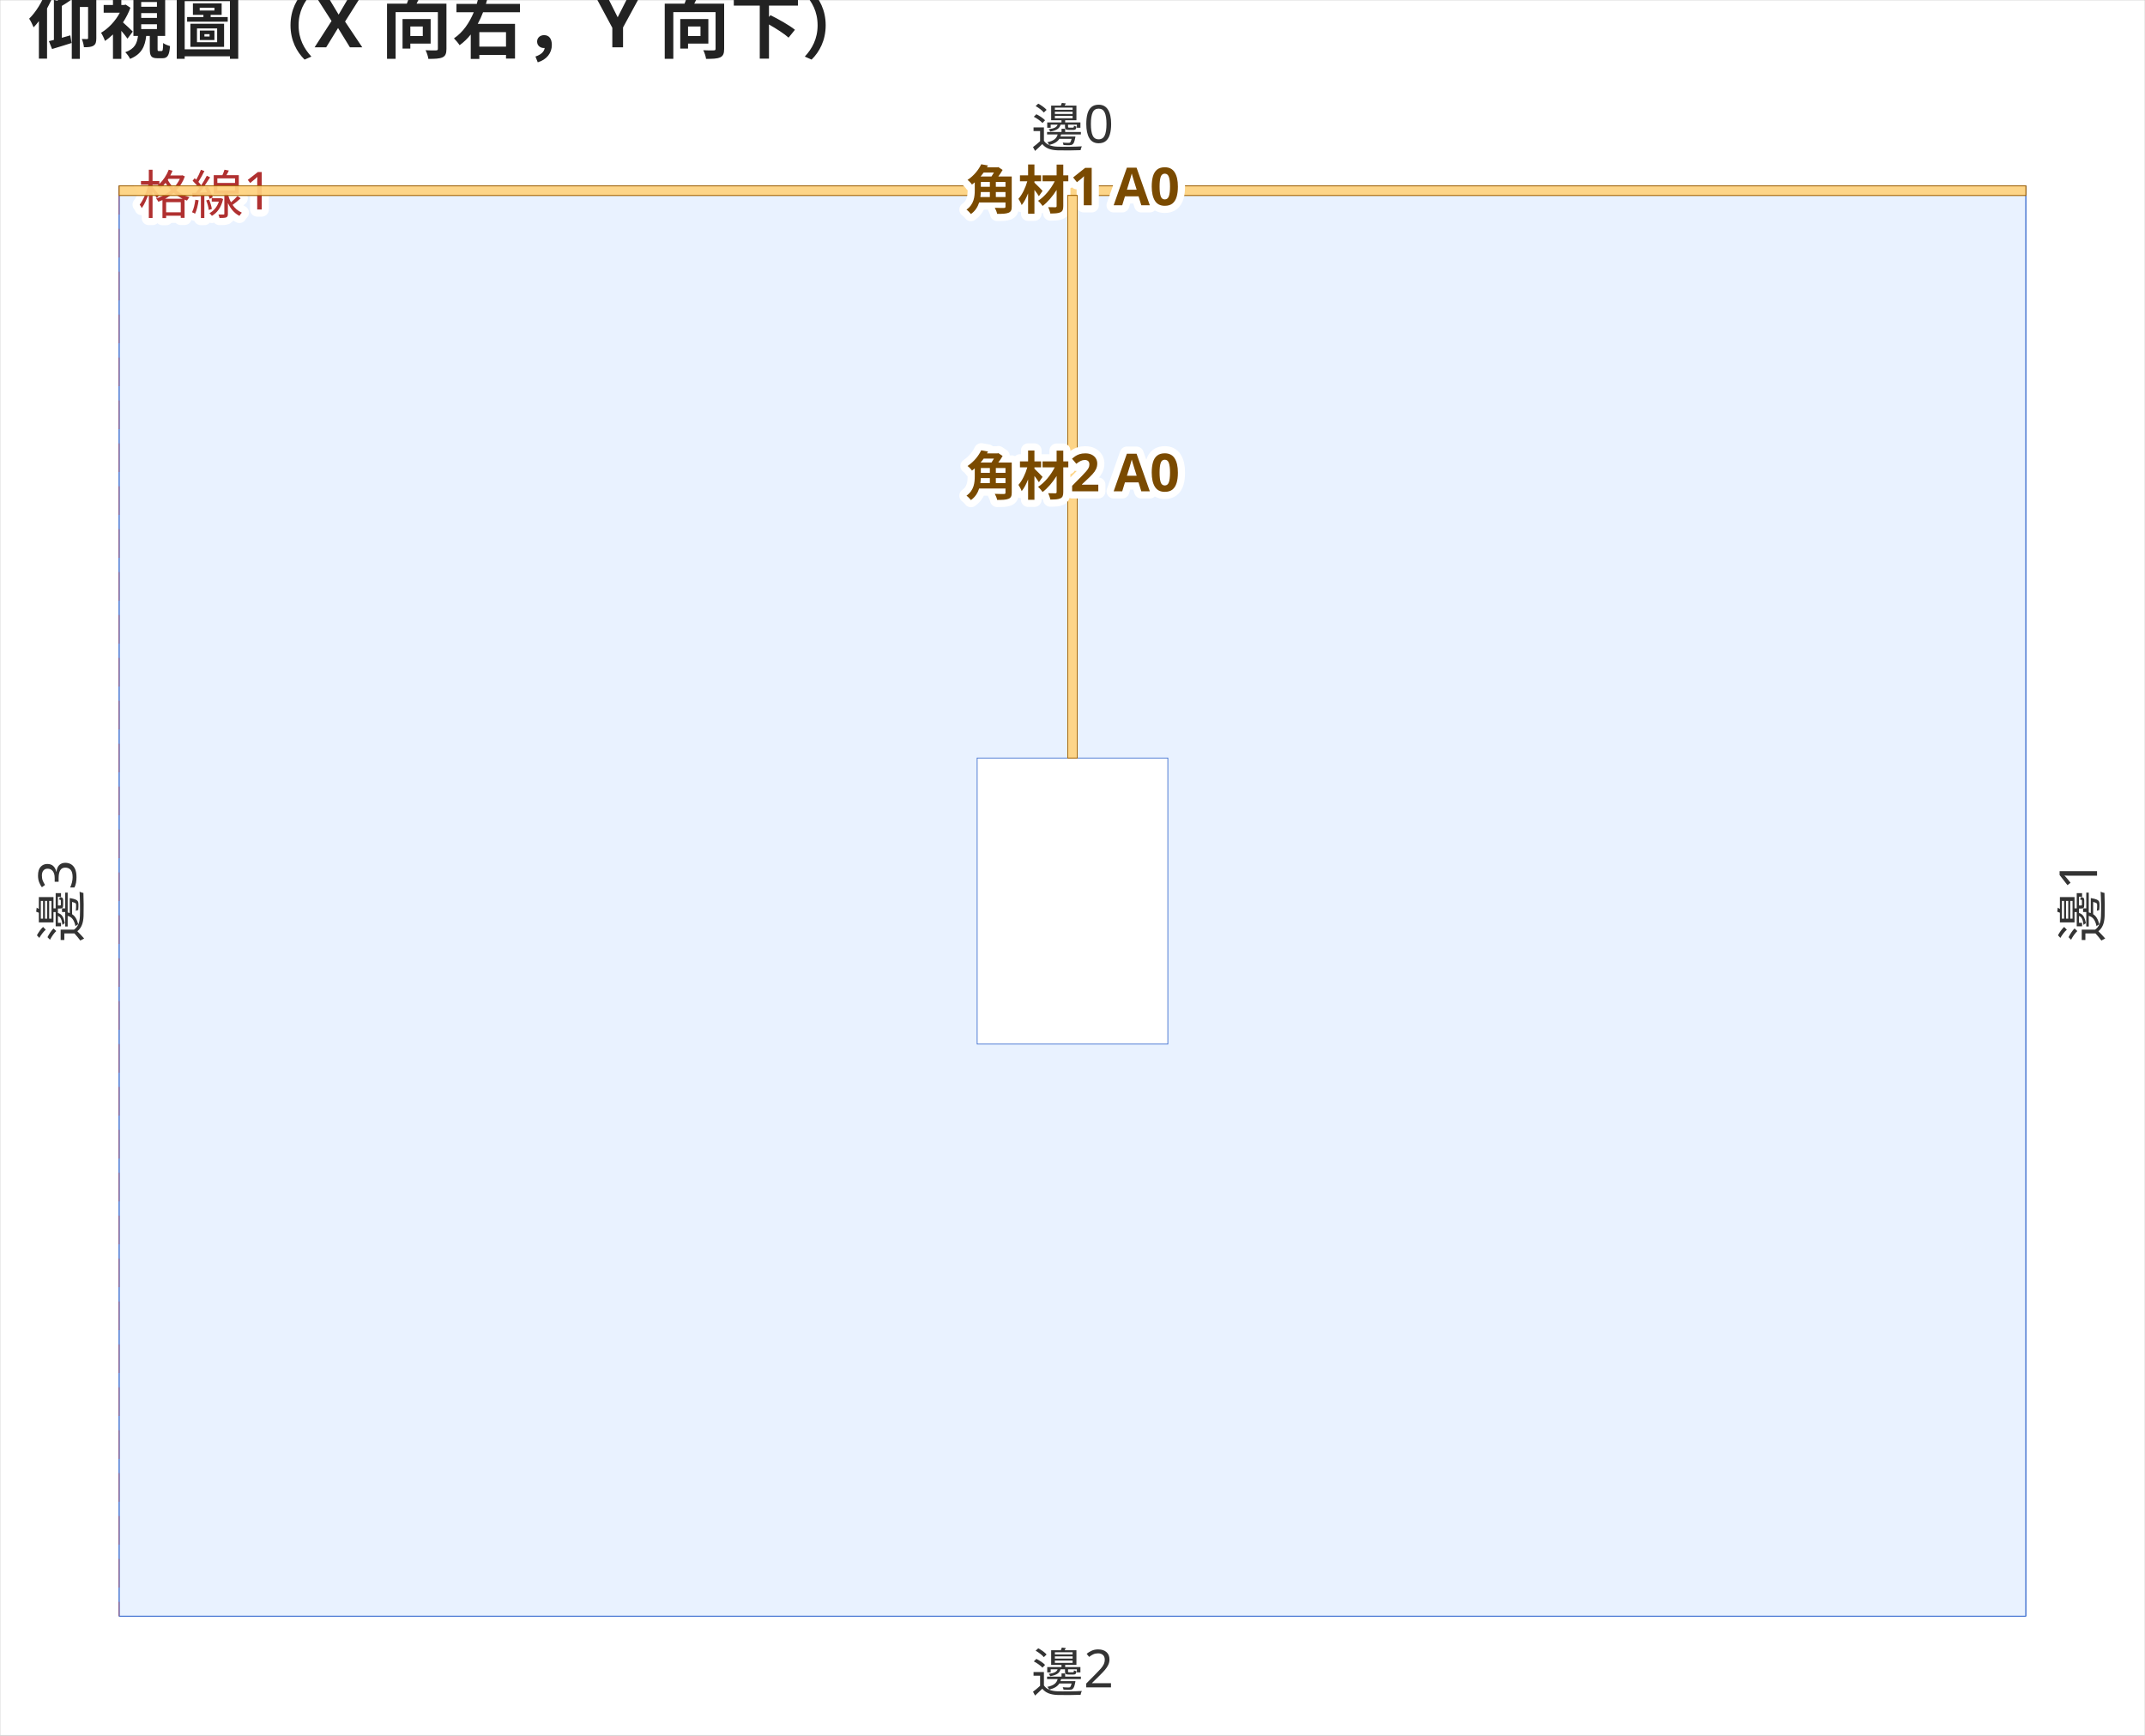
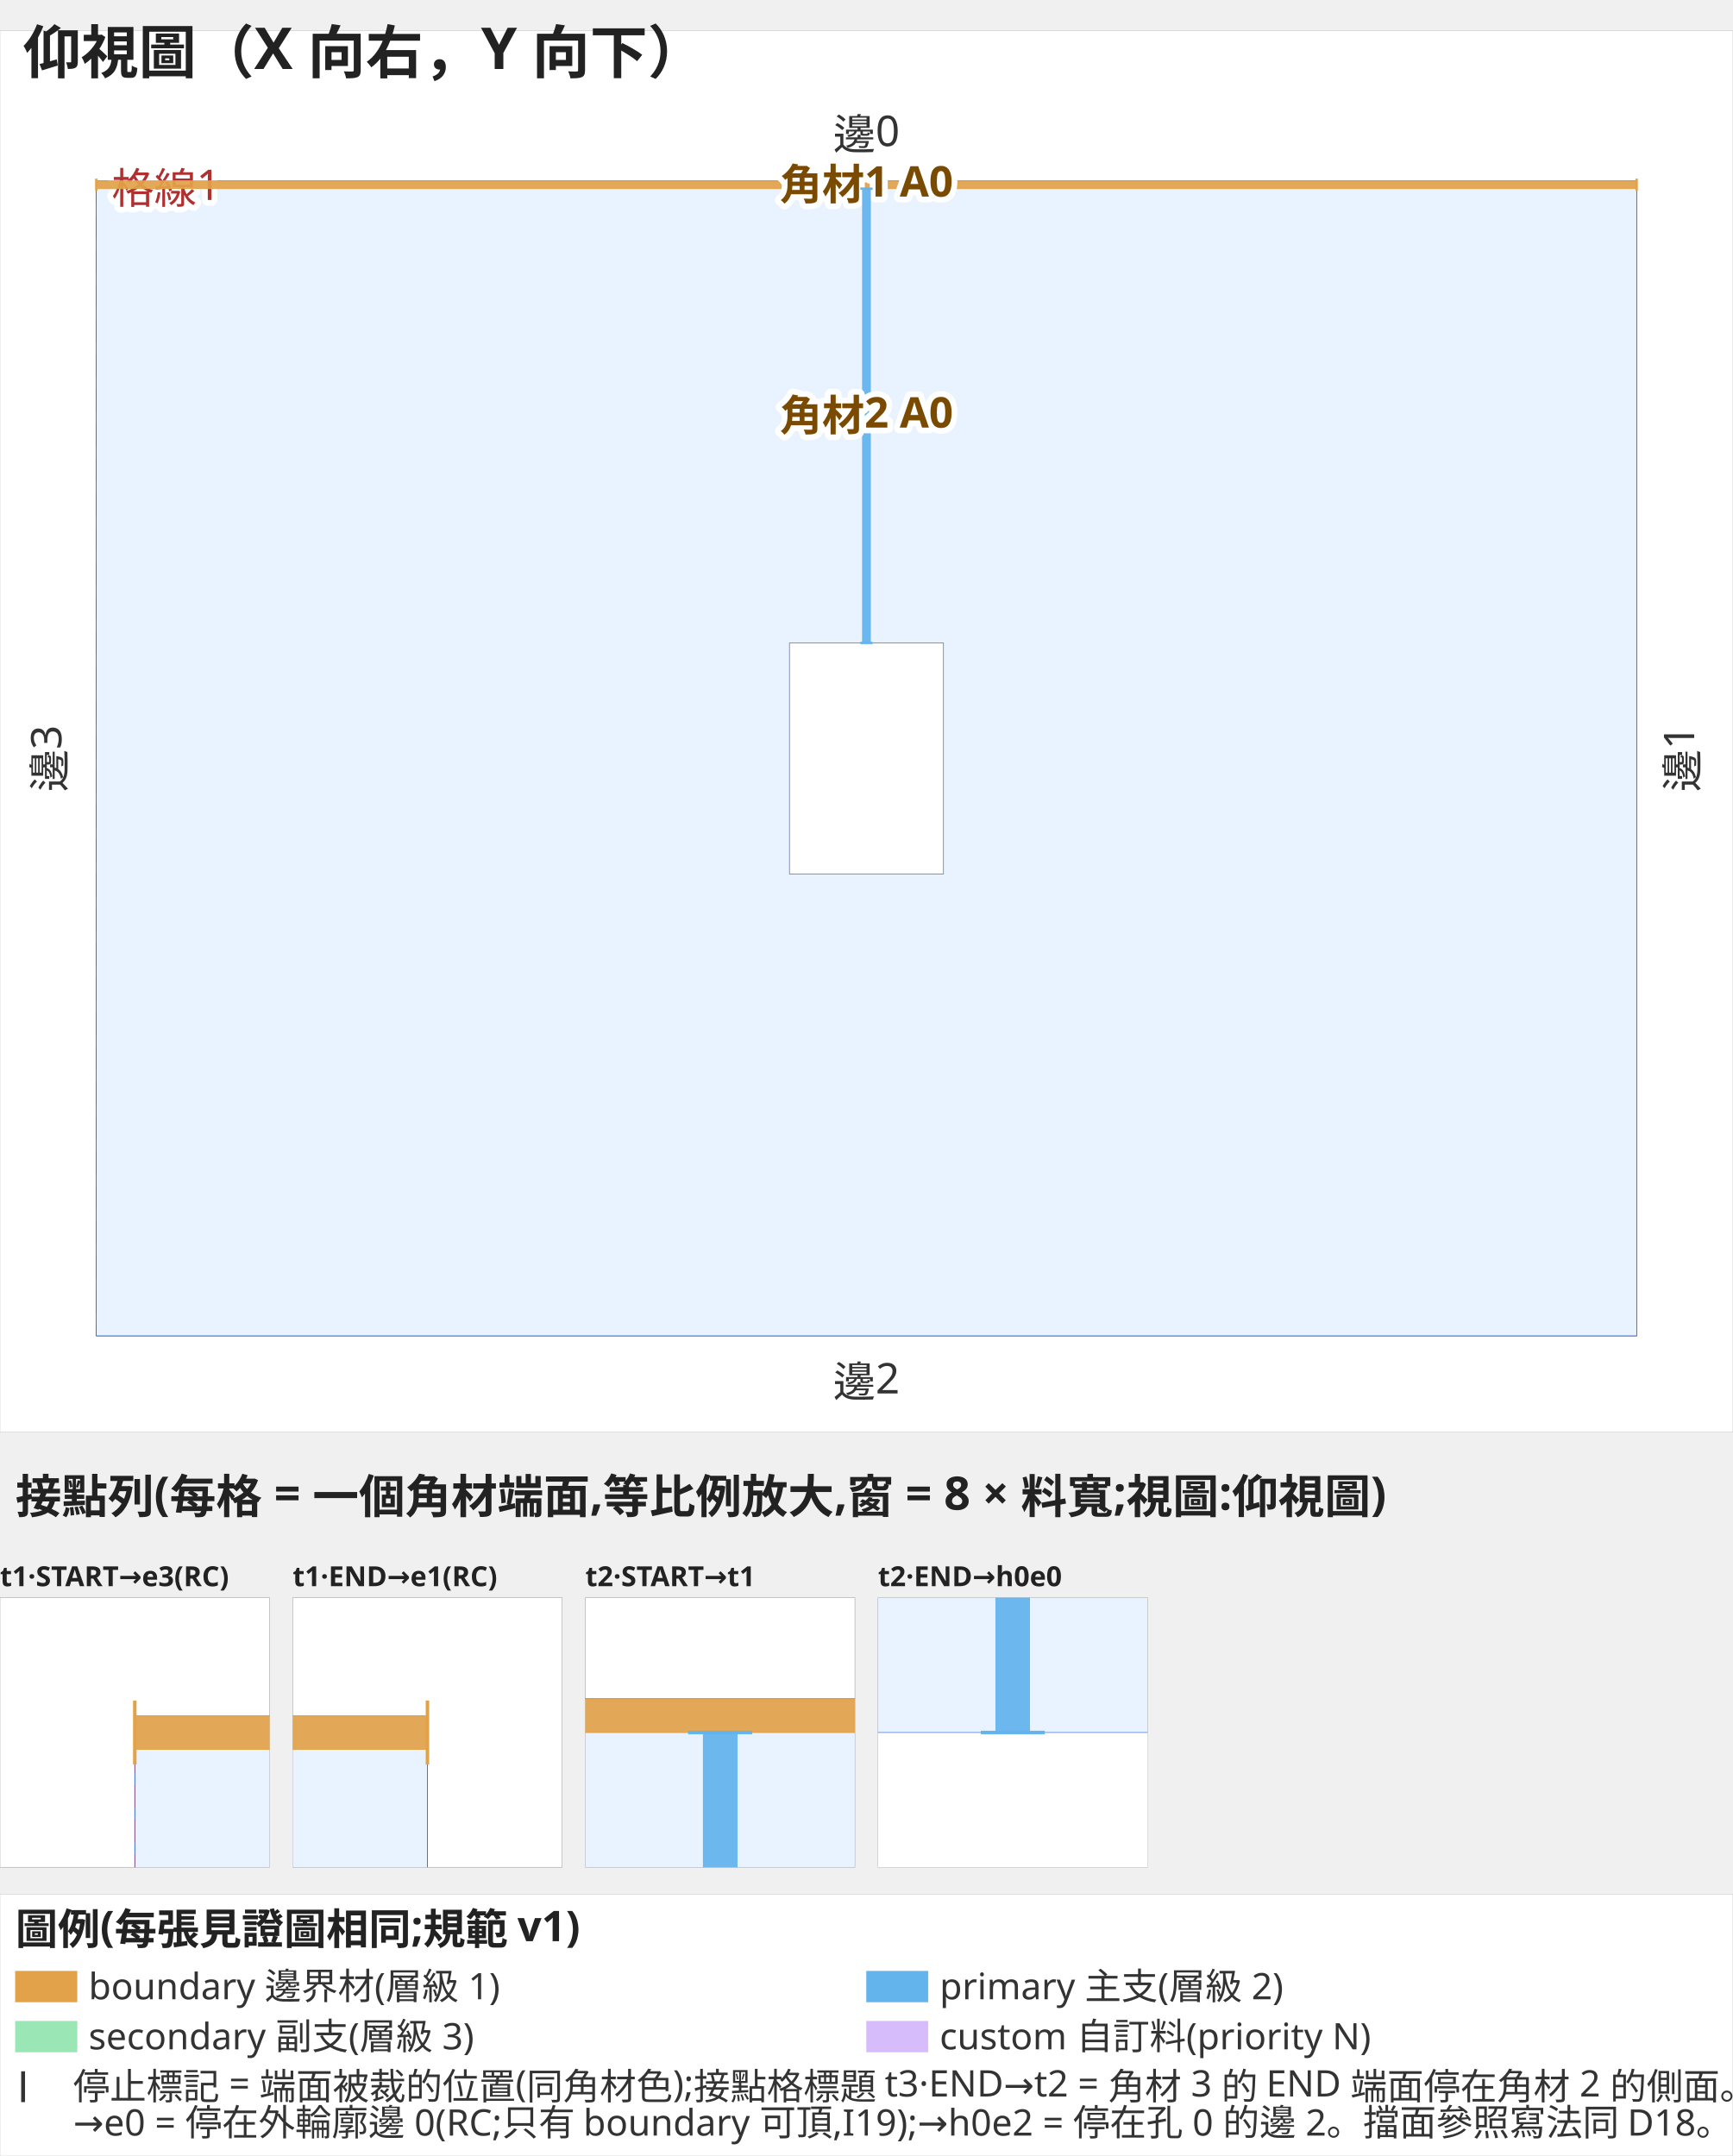
- <svg xmlns="http://www.w3.org/2000/svg" width="100%" viewBox="0 1540 4500 3640" data-full="0 0 8300 5180">
+ <svg xmlns="http://www.w3.org/2000/svg" width="100%" viewBox="0 1460 4500 5600" data-full="0 1460 4500 5600">
  <style>
  polygon, line, rect { vector-effect: non-scaling-stroke; }
  .frame { fill: #ffffff; stroke: #bbbbbb; stroke-width: 1px; }
  .title { font: bold 150px sans-serif; fill: #222222; }
  .label { font: 110px sans-serif; fill: #333333; text-anchor: middle; dominant-baseline: middle; }
  .guide-label { text-anchor: start; fill: #b03030; }
  .timber-label { fill: #7a4a00; font-weight: bold; }
  .guide-label, .timber-label { paint-order: stroke; stroke: #ffffff; stroke-width: 30px; stroke-linejoin: round; }
  .surface { fill: #dbe9ff; fill-opacity: 0.6; stroke: #3366cc; stroke-width: 1.5px; }
  .hole { fill: #ffffff; stroke: #3366cc; stroke-width: 1.5px; }
  .edge { stroke: #3366cc; stroke-width: 1.5px; }
  .edge-free { stroke: #e08020; stroke-width: 1.5px; stroke-dasharray: 30 15; }
  .guide { stroke: #cc3333; stroke-width: 1px; stroke-dasharray: 60 30; }
  .timber-face { fill: #ffd27f; fill-opacity: 0.5; stroke: #a06000; stroke-width: 1.5px; }
  .timber-face-near { fill-opacity: 0.85; }
</style>
-   <g transform="translate(250,3200)">
-     <rect class="frame" x="-250" y="-3200" width="4500" height="1240" />
-     <text x="-190" y="-3090" class="title">前視圖（X 向右，Z 向上）</text>
-     <polygon points="0,-2500 4000,-2500 4000,-2500 0,-2500" class="surface" />
-     <polygon points="1800,-2500 2200,-2500 2200,-2500 1800,-2500" class="hole" />
-     <line x1="0" y1="-2500" x2="4000" y2="-2500" class="edge" />
-     <line x1="4000" y1="-2500" x2="4000" y2="-2500" class="edge" />
-     <line x1="4000" y1="-2500" x2="0" y2="-2500" class="edge" />
-     <line x1="0" y1="-2500" x2="0" y2="-2500" class="edge" />
-     <line x1="0" y1="-2500" x2="0" y2="-2500" class="guide" />
-     <polygon points="0,-2500 0,-2520 4000,-2520 4000,-2500" class="timber-face" />
-     <polygon points="0,-2500 4000,-2500 4000,-2520 0,-2520" class="timber-face timber-face-near" />
-     <text x="2000" y="-2510" class="label timber-label">角材1 B0</text>
-     <polygon points="2010,-2500 1990,-2500 1990,-2520 2010,-2520" class="timber-face" />
-     <polygon points="2010,-2500 2010,-2520 1990,-2520 1990,-2500" class="timber-face timber-face-near" />
-     <text x="2000" y="-2510" class="label timber-label">角材2 START</text>
-   </g>
-   <g transform="translate(5050,3200)">
-     <rect class="frame" x="-250" y="-3200" width="3500" height="1240" />
-     <text x="-190" y="-3090" class="title">側視圖（Y 向右，Z 向上）</text>
-     <polygon points="0,-2500 0,-2500 3000,-2500 3000,-2500" class="surface" />
-     <polygon points="1200,-2500 1200,-2500 1800,-2500 1800,-2500" class="hole" />
-     <line x1="0" y1="-2500" x2="0" y2="-2500" class="edge" />
-     <line x1="0" y1="-2500" x2="3000" y2="-2500" class="edge" />
-     <line x1="3000" y1="-2500" x2="3000" y2="-2500" class="edge" />
-     <line x1="3000" y1="-2500" x2="0" y2="-2500" class="edge" />
-     <line x1="0" y1="-2500" x2="3000" y2="-2500" class="guide" />
-     <polygon points="0,-2500 0,-2520 20,-2520 20,-2500" class="timber-face" />
-     <polygon points="0,-2500 20,-2500 20,-2520 0,-2520" class="timber-face timber-face-near" />
-     <text x="10" y="-2510" class="label timber-label">角材1 END</text>
-     <polygon points="20,-2500 20,-2520 1200,-2520 1200,-2500" class="timber-face" />
-     <polygon points="20,-2500 1200,-2500 1200,-2520 20,-2520" class="timber-face timber-face-near" />
-     <text x="610" y="-2510" class="label timber-label">角材2 B0</text>
-   </g>
-   <g transform="translate(250,1930)">
+   <style id="witness">.role-boundary{fill:#e2a24a;stroke:#e2a24a}.role-primary{fill:#63b3ed;stroke:#63b3ed}.role-secondary{fill:#9ae6b4;stroke:#9ae6b4}.role-custom{fill:#d6bcfa;stroke:#d6bcfa}.stop{fill:none;stroke-linecap:butt}.stop-label{font:bold 110px sans-serif;dominant-baseline:middle;paint-order:stroke;stroke:#ffffff;stroke-width:30px;stroke-linejoin:round}.tile-frame{fill:#ffffff;stroke:#888888;stroke-width:1px}.tile-title{font:bold 72px sans-serif;fill:#222222}.tile .label{display:none}.legend-title{font:bold 110px sans-serif;fill:#222222}.legend-text{font:95px sans-serif;fill:#333333;dominant-baseline:middle}.legend-box{fill:#ffffff;stroke:#bbbbbb;stroke-width:1px}.section-title{font:bold 120px sans-serif;fill:#222222}</style>
+   <g transform="translate(250,1930)" data-view="bottom">
    <rect class="frame" x="-250" y="-390" width="4500" height="3640" />
    <text x="-190" y="-280" class="title">仰視圖（X 向右，Y 向下）</text>
    <polygon points="0,0 4000,0 4000,3000 0,3000" class="surface" />
    <polygon points="1800,1200 2200,1200 2200,1800 1800,1800" class="hole" />
    <line x1="0" y1="0" x2="4000" y2="0" class="edge" />
    <text x="2000" y="-120" class="label">邊0</text>
    <line x1="4000" y1="0" x2="4000" y2="3000" class="edge" />
    <text x="4120" y="1500" class="label" transform="rotate(-90 4120 1500)">邊1</text>
    <line x1="4000" y1="3000" x2="0" y2="3000" class="edge" />
    <text x="2000" y="3120" class="label">邊2</text>
    <line x1="0" y1="3000" x2="0" y2="0" class="edge" />
    <text x="-120" y="1500" class="label" transform="rotate(-90 -120 1500)">邊3</text>
    <line x1="0" y1="0" x2="0" y2="3000" class="guide" />
    <text x="40" y="20" class="label guide-label">格線1</text>
-     <polygon points="0,0 4000,0 4000,20 0,20" class="timber-face" />
-     <polygon points="0,0 0,20 4000,20 4000,0" class="timber-face timber-face-near" />
+     <polygon points="0,0 4000,0 4000,20 0,20" class="timber-face role-boundary" data-t="1" />
+     <polygon points="0,0 0,20 4000,20 4000,0" class="timber-face timber-face-near role-boundary" data-t="1" />
    <text x="2000" y="10" class="label timber-label">角材1 A0</text>
-     <polygon points="2010,20 2010,1200 1990,1200 1990,20" class="timber-face" />
-     <polygon points="2010,20 1990,20 1990,1200 2010,1200" class="timber-face timber-face-near" />
+     <polygon points="2010,20 2010,1200 1990,1200 1990,20" class="timber-face role-primary" data-t="2" />
+     <polygon points="2010,20 1990,20 1990,1200 2010,1200" class="timber-face timber-face-near role-primary" data-t="2" />
    <text x="2000" y="610" class="label timber-label">角材2 A0</text>
+     <line x1="0" y1="-6" x2="0" y2="26" class="stop" stroke="#e2a24a" stroke-width="6" data-joint="t1.START" />
+     <line x1="4000" y1="-6" x2="4000" y2="26" class="stop" stroke="#e2a24a" stroke-width="6" data-joint="t1.END" />
+     <line x1="1984" y1="20" x2="2016" y2="20" class="stop" stroke="#63b3ed" stroke-width="6" data-joint="t2.START" />
+     <line x1="1984" y1="1200" x2="2016" y2="1200" class="stop" stroke="#63b3ed" stroke-width="6" data-joint="t2.END" />
  </g>
+   <text x="40" y="5390" class="section-title">接點列(每格 = 一個角材端面,等比例放大,窗 = 8 × 料寬;視圖:仰視圖)</text>
+   <text x="0" y="5580" class="tile-title">t1·START→e3(RC)</text>
+   <rect x="0" y="5610" width="700" height="700" class="tile-frame" />
+   <svg x="0" y="5610" width="700" height="700" viewBox="-80 -70 160 160" preserveAspectRatio="xMidYMid meet" class="tile" data-joint="t1.START">
+     <polygon points="0,0 4000,0 4000,3000 0,3000" class="surface" />
+     <polygon points="1800,1200 2200,1200 2200,1800 1800,1800" class="hole" />
+     <line x1="0" y1="0" x2="4000" y2="0" class="edge" />
+     <line x1="4000" y1="0" x2="4000" y2="3000" class="edge" />
+     <line x1="4000" y1="3000" x2="0" y2="3000" class="edge" />
+     <line x1="0" y1="3000" x2="0" y2="0" class="edge" />
+     <line x1="0" y1="0" x2="0" y2="3000" class="guide" />
+     <polygon points="0,0 4000,0 4000,20 0,20" class="timber-face role-boundary" data-t="1" />
+     <polygon points="0,0 0,20 4000,20 4000,0" class="timber-face timber-face-near role-boundary" data-t="1" />
+     <polygon points="2010,20 2010,1200 1990,1200 1990,20" class="timber-face role-primary" data-t="2" />
+     <polygon points="2010,20 1990,20 1990,1200 2010,1200" class="timber-face timber-face-near role-primary" data-t="2" />
+     <line x1="0" y1="-9" x2="0" y2="29" class="stop" stroke="#e2a24a" stroke-width="9" data-joint="t1.START" />
+   </svg>
+   <text x="760" y="5580" class="tile-title">t1·END→e1(RC)</text>
+   <rect x="760" y="5610" width="700" height="700" class="tile-frame" />
+   <svg x="760" y="5610" width="700" height="700" viewBox="3920 -70 160 160" preserveAspectRatio="xMidYMid meet" class="tile" data-joint="t1.END">
+     <polygon points="0,0 4000,0 4000,3000 0,3000" class="surface" />
+     <polygon points="1800,1200 2200,1200 2200,1800 1800,1800" class="hole" />
+     <line x1="0" y1="0" x2="4000" y2="0" class="edge" />
+     <line x1="4000" y1="0" x2="4000" y2="3000" class="edge" />
+     <line x1="4000" y1="3000" x2="0" y2="3000" class="edge" />
+     <line x1="0" y1="3000" x2="0" y2="0" class="edge" />
+     <line x1="0" y1="0" x2="0" y2="3000" class="guide" />
+     <polygon points="0,0 4000,0 4000,20 0,20" class="timber-face role-boundary" data-t="1" />
+     <polygon points="0,0 0,20 4000,20 4000,0" class="timber-face timber-face-near role-boundary" data-t="1" />
+     <polygon points="2010,20 2010,1200 1990,1200 1990,20" class="timber-face role-primary" data-t="2" />
+     <polygon points="2010,20 1990,20 1990,1200 2010,1200" class="timber-face timber-face-near role-primary" data-t="2" />
+     <line x1="4000" y1="-9" x2="4000" y2="29" class="stop" stroke="#e2a24a" stroke-width="9" data-joint="t1.END" />
+   </svg>
+   <text x="1520" y="5580" class="tile-title">t2·START→t1</text>
+   <rect x="1520" y="5610" width="700" height="700" class="tile-frame" />
+   <svg x="1520" y="5610" width="700" height="700" viewBox="1920 -60 160 160" preserveAspectRatio="xMidYMid meet" class="tile" data-joint="t2.START">
+     <polygon points="0,0 4000,0 4000,3000 0,3000" class="surface" />
+     <polygon points="1800,1200 2200,1200 2200,1800 1800,1800" class="hole" />
+     <line x1="0" y1="0" x2="4000" y2="0" class="edge" />
+     <line x1="4000" y1="0" x2="4000" y2="3000" class="edge" />
+     <line x1="4000" y1="3000" x2="0" y2="3000" class="edge" />
+     <line x1="0" y1="3000" x2="0" y2="0" class="edge" />
+     <line x1="0" y1="0" x2="0" y2="3000" class="guide" />
+     <polygon points="0,0 4000,0 4000,20 0,20" class="timber-face role-boundary" data-t="1" />
+     <polygon points="0,0 0,20 4000,20 4000,0" class="timber-face timber-face-near role-boundary" data-t="1" />
+     <polygon points="2010,20 2010,1200 1990,1200 1990,20" class="timber-face role-primary" data-t="2" />
+     <polygon points="2010,20 1990,20 1990,1200 2010,1200" class="timber-face timber-face-near role-primary" data-t="2" />
+     <line x1="1981" y1="20" x2="2019" y2="20" class="stop" stroke="#63b3ed" stroke-width="9" data-joint="t2.START" />
+   </svg>
+   <text x="2280" y="5580" class="tile-title">t2·END→h0e0</text>
+   <rect x="2280" y="5610" width="700" height="700" class="tile-frame" />
+   <svg x="2280" y="5610" width="700" height="700" viewBox="1920 1120 160 160" preserveAspectRatio="xMidYMid meet" class="tile" data-joint="t2.END">
+     <polygon points="0,0 4000,0 4000,3000 0,3000" class="surface" />
+     <polygon points="1800,1200 2200,1200 2200,1800 1800,1800" class="hole" />
+     <line x1="0" y1="0" x2="4000" y2="0" class="edge" />
+     <line x1="4000" y1="0" x2="4000" y2="3000" class="edge" />
+     <line x1="4000" y1="3000" x2="0" y2="3000" class="edge" />
+     <line x1="0" y1="3000" x2="0" y2="0" class="edge" />
+     <line x1="0" y1="0" x2="0" y2="3000" class="guide" />
+     <polygon points="0,0 4000,0 4000,20 0,20" class="timber-face role-boundary" data-t="1" />
+     <polygon points="0,0 0,20 4000,20 4000,0" class="timber-face timber-face-near role-boundary" data-t="1" />
+     <polygon points="2010,20 2010,1200 1990,1200 1990,20" class="timber-face role-primary" data-t="2" />
+     <polygon points="2010,20 1990,20 1990,1200 2010,1200" class="timber-face timber-face-near role-primary" data-t="2" />
+     <line x1="1981" y1="1200" x2="2019" y2="1200" class="stop" stroke="#63b3ed" stroke-width="9" data-joint="t2.END" />
+   </svg>
+   <rect x="0" y="6380" width="4500" height="680" class="legend-box" />
+   <text x="40" y="6510" class="legend-title">圖例(每張見證圖相同;規範 v1)</text>
+   <rect x="40" y="6580" width="160" height="80" class="role-boundary" />
+   <text x="230" y="6620" class="legend-text">boundary 邊界材(層級 1)</text>
+   <rect x="2250" y="6580" width="160" height="80" class="role-primary" />
+   <text x="2440" y="6620" class="legend-text">primary 主支(層級 2)</text>
+   <rect x="40" y="6710" width="160" height="80" class="role-secondary" />
+   <text x="230" y="6750" class="legend-text">secondary 副支(層級 3)</text>
+   <rect x="2250" y="6710" width="160" height="80" class="role-custom" />
+   <text x="2440" y="6750" class="legend-text">custom 自訂料(priority N)</text>
+   <line x1="60" y1="6840" x2="60" y2="6920" class="stop" stroke="#333333" stroke-width="10" />
+   <text x="190" y="6880" class="legend-text">停止標記 = 端面被裁的位置(同角材色);接點格標題 t3·END→t2 = 角材 3 的 END 端面停在角材 2 的側面。</text>
+   <text x="190" y="6980" class="legend-text">→e0 = 停在外輪廓邊 0(RC;只有 boundary 可頂,I19);→h0e2 = 停在孔 0 的邊 2。擋面參照寫法同 D18。</text>
</svg>
